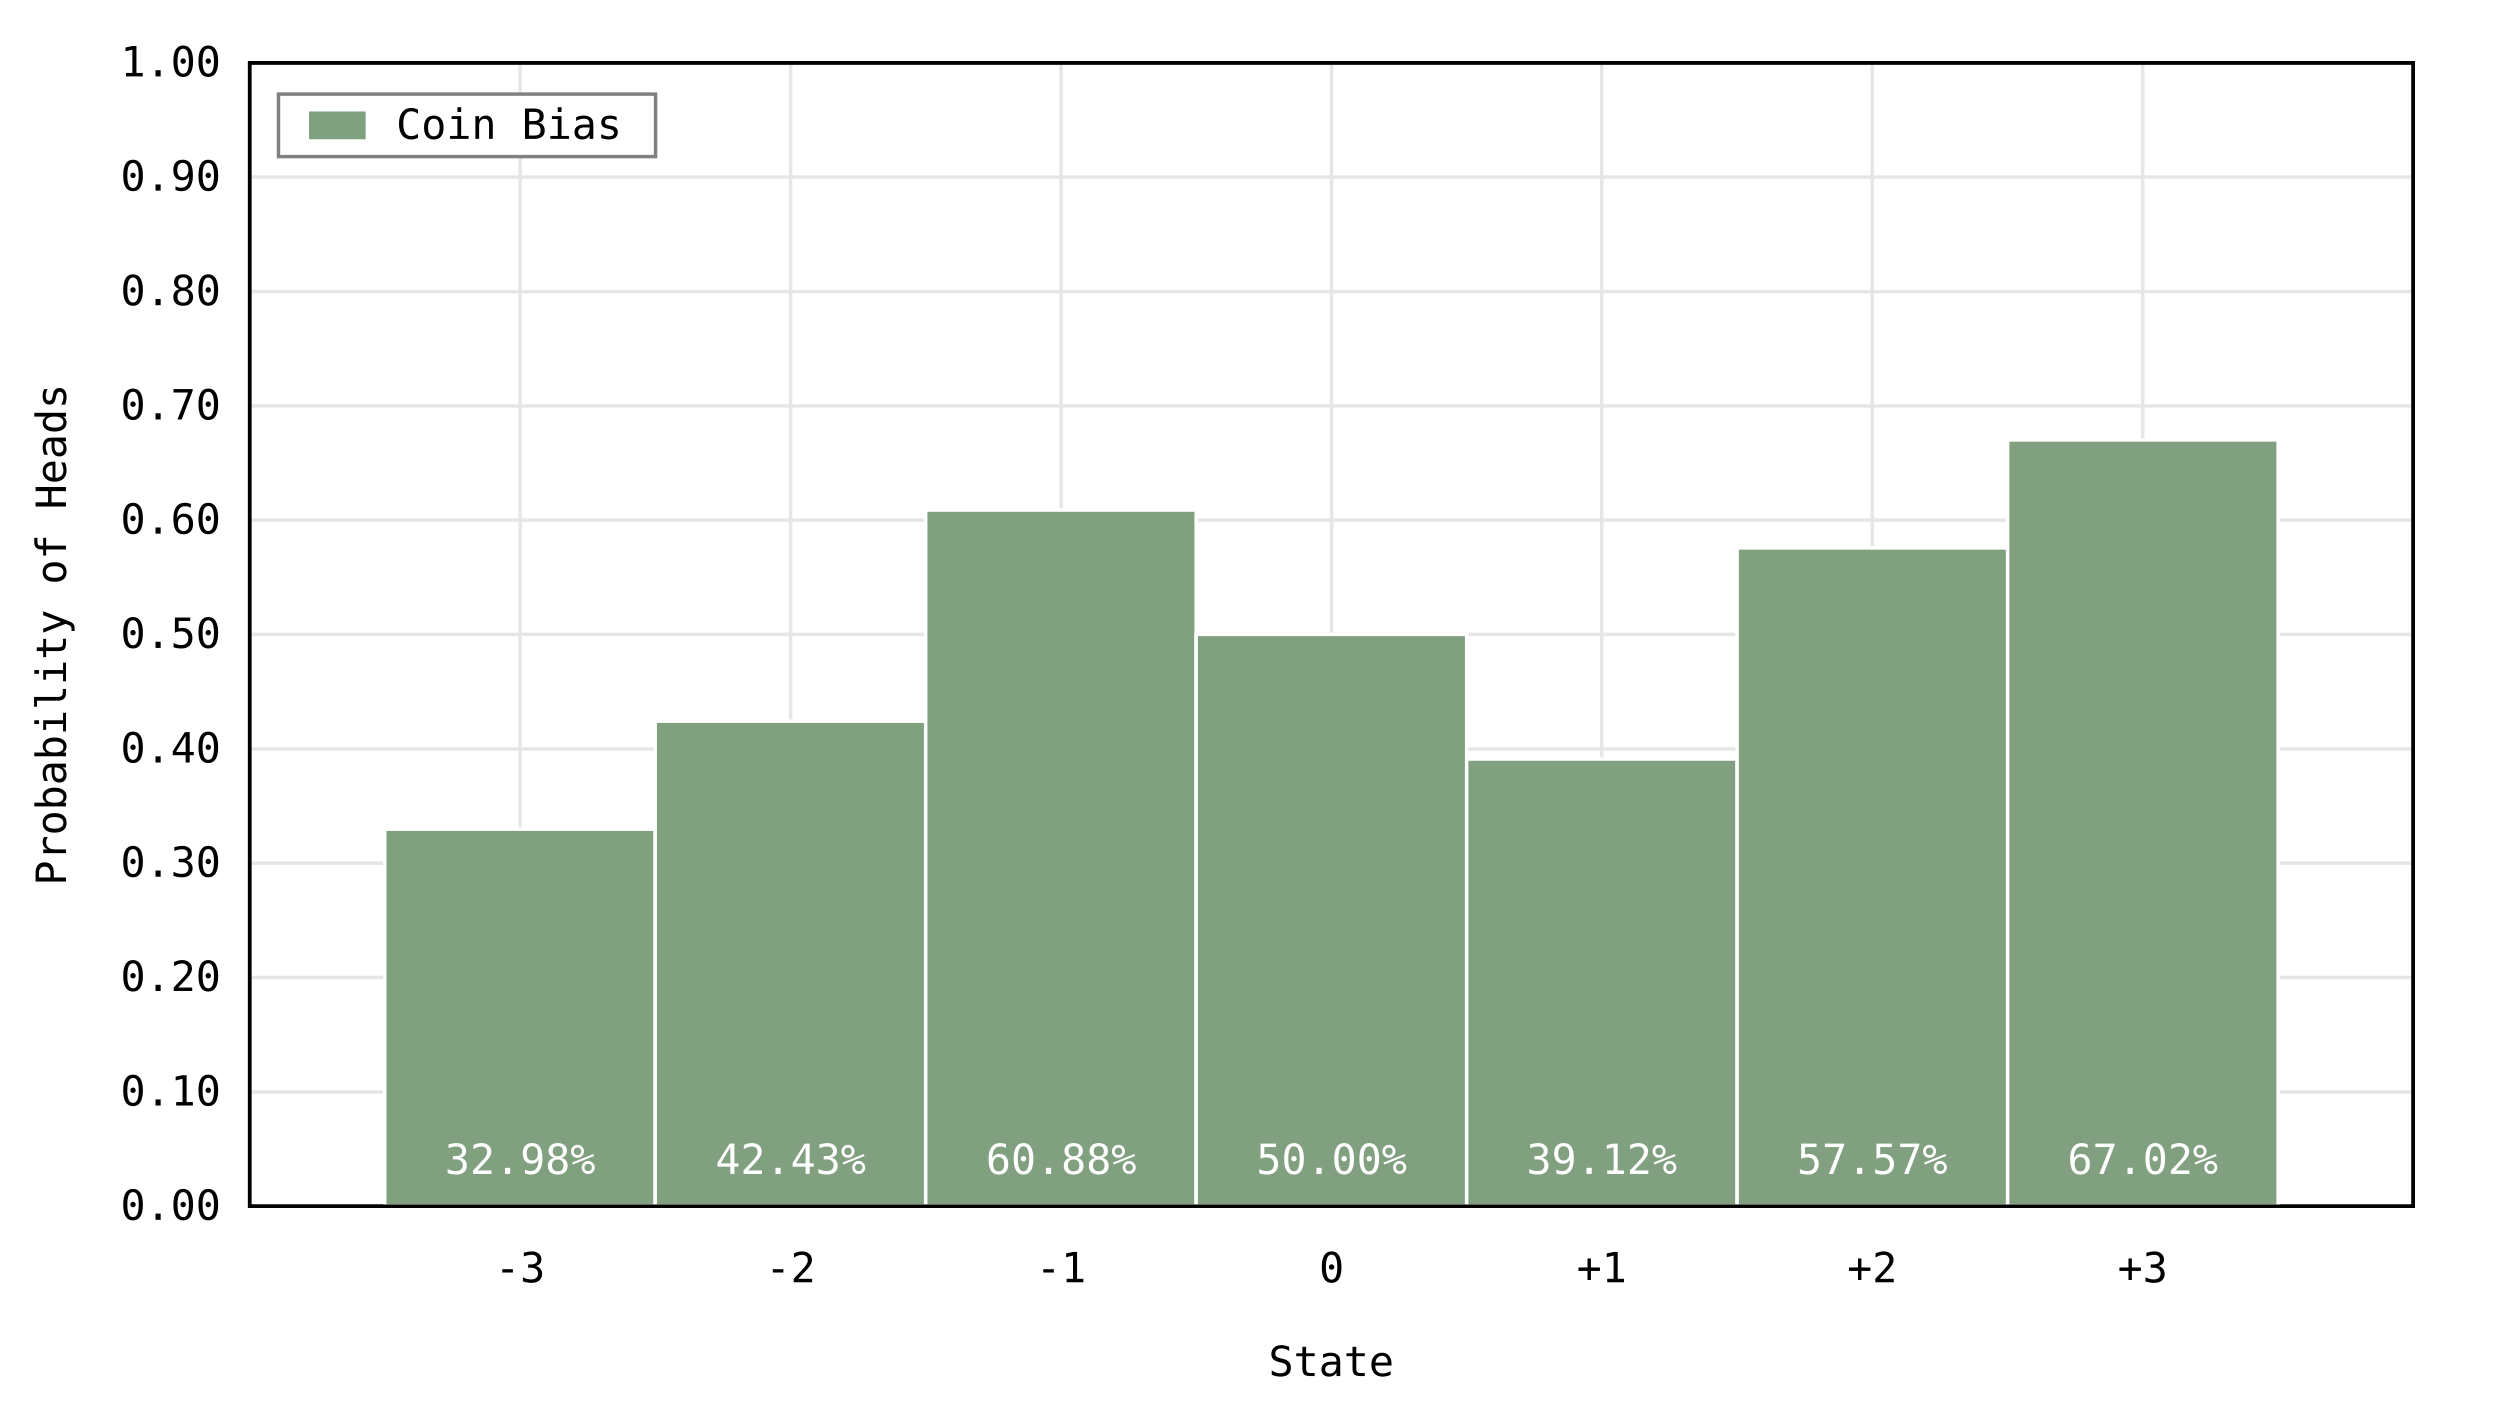
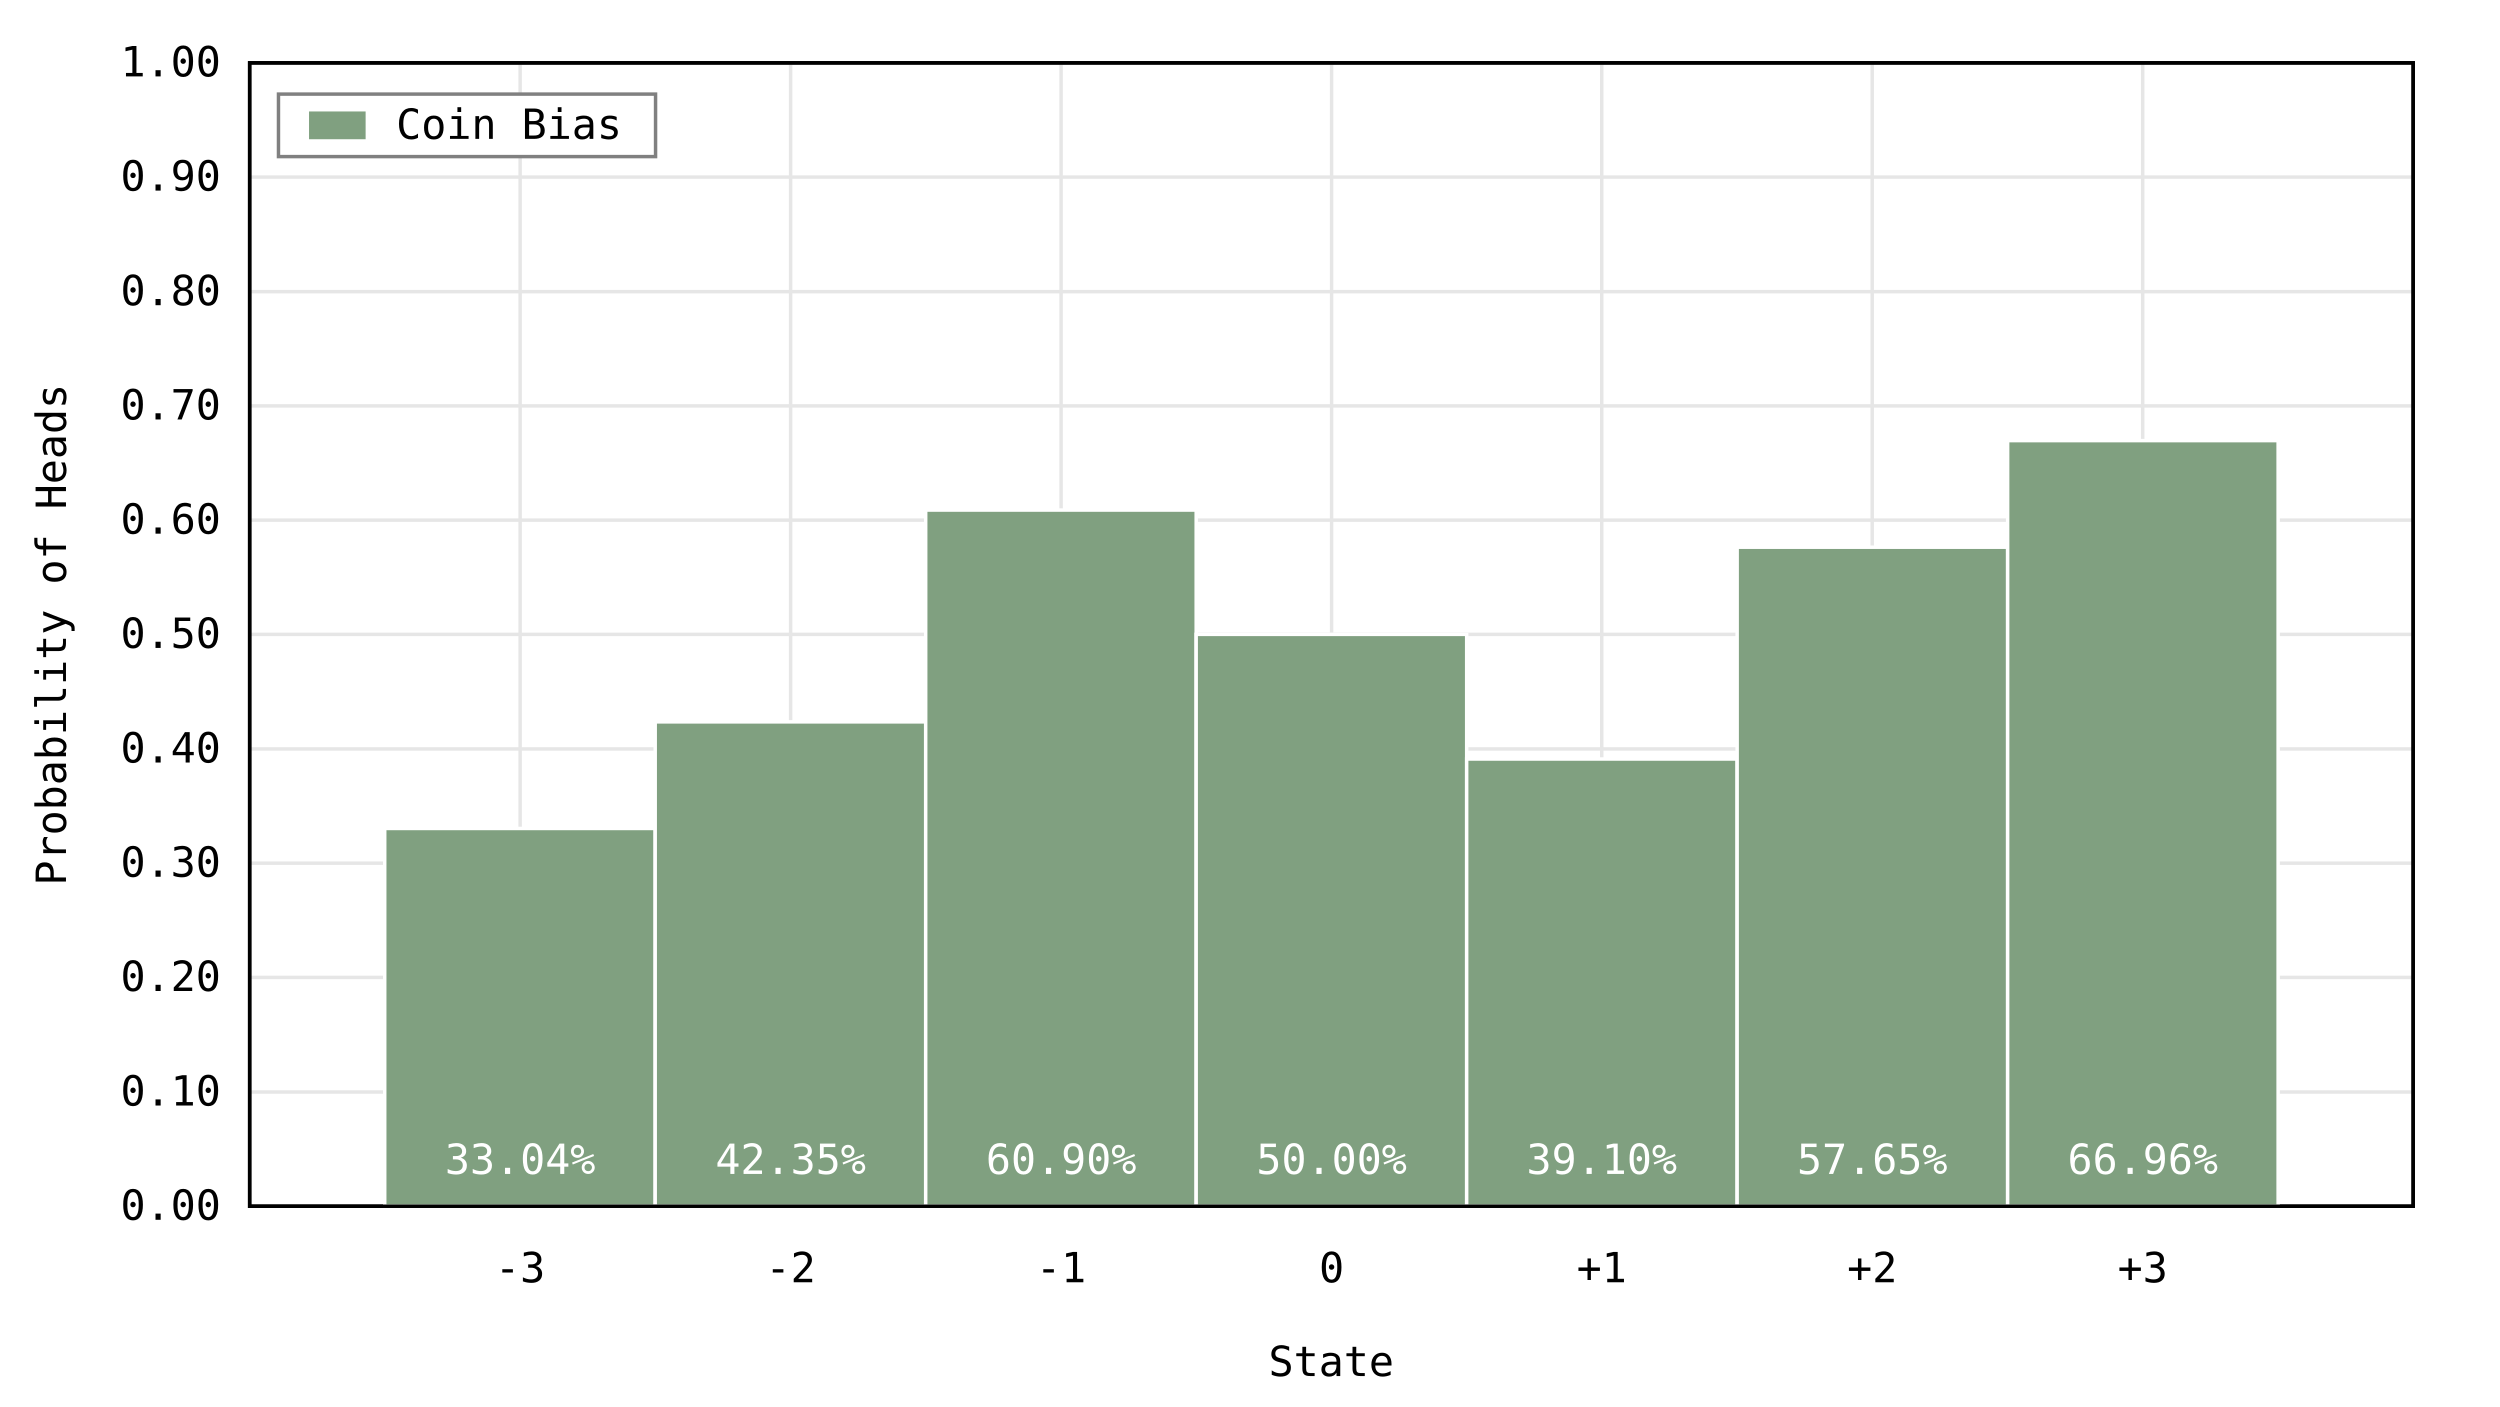
<svg xmlns="http://www.w3.org/2000/svg" xmlns:xlink="http://www.w3.org/1999/xlink" width="720" height="405" viewBox="0 0 720 405">
  <g id="gnuplot_canvas">
    <rect x="0" y="0" width="720" height="405" fill="none" />
    <defs>
      <circle id="gpDot" r="0.5" stroke-width="0.5" stroke="currentColor" />
      <path id="gpPt0" stroke-width="0.222" stroke="currentColor" d="M-1,0 h2 M0,-1 v2" />
      <path id="gpPt1" stroke-width="0.222" stroke="currentColor" d="M-1,-1 L1,1 M1,-1 L-1,1" />
      <path id="gpPt2" stroke-width="0.222" stroke="currentColor" d="M-1,0 L1,0 M0,-1 L0,1 M-1,-1 L1,1 M-1,1 L1,-1" />
      <rect id="gpPt3" stroke-width="0.222" stroke="currentColor" x="-1" y="-1" width="2" height="2" />
      <rect id="gpPt4" stroke-width="0.222" stroke="currentColor" fill="currentColor" x="-1" y="-1" width="2" height="2" />
      <circle id="gpPt5" stroke-width="0.222" stroke="currentColor" cx="0" cy="0" r="1" />
      <use xlink:href="#gpPt5" id="gpPt6" fill="currentColor" stroke="none" />
      <path id="gpPt7" stroke-width="0.222" stroke="currentColor" d="M0,-1.33 L-1.33,0.67 L1.33,0.67 z" />
      <use xlink:href="#gpPt7" id="gpPt8" fill="currentColor" stroke="none" />
      <use xlink:href="#gpPt7" id="gpPt9" stroke="currentColor" transform="rotate(180)" />
      <use xlink:href="#gpPt9" id="gpPt10" fill="currentColor" stroke="none" />
      <use xlink:href="#gpPt3" id="gpPt11" stroke="currentColor" transform="rotate(45)" />
      <use xlink:href="#gpPt11" id="gpPt12" fill="currentColor" stroke="none" />
      <path id="gpPt13" stroke-width="0.222" stroke="currentColor" d="M0,1.330 L1.265,0.411 L0.782,-1.067 L-0.782,-1.076 L-1.265,0.411 z" />
      <use xlink:href="#gpPt13" id="gpPt14" fill="currentColor" stroke="none" />
      <filter id="textbox" filterUnits="objectBoundingBox" x="0" y="0" height="1" width="1">
        <feFlood flood-color="white" flood-opacity="1" result="bgnd" />
        <feComposite in="SourceGraphic" in2="bgnd" operator="atop" />
      </filter>
      <filter id="greybox" filterUnits="objectBoundingBox" x="0" y="0" height="1" width="1">
        <feFlood flood-color="lightgrey" flood-opacity="1" result="grey" />
        <feComposite in="SourceGraphic" in2="grey" operator="atop" />
      </filter>
    </defs>
    <g fill="none" color="white" stroke="currentColor" stroke-width="1.00" stroke-linecap="butt" stroke-linejoin="miter">
</g>
    <g fill="none" color="black" stroke="currentColor" stroke-width="1.00" stroke-linecap="butt" stroke-linejoin="miter">
</g>
    <g fill="none" color="black" stroke="currentColor" stroke-width="1.00" stroke-linecap="butt" stroke-linejoin="miter">
      <path stroke="rgb(230, 230, 230)" class="gridline" d="M71.9,347.4 L695.0,347.4  " />
    </g>
    <g fill="none" color="black" stroke="currentColor" stroke-width="1.00" stroke-linecap="butt" stroke-linejoin="miter">
      <path stroke="black" d="M71.9,347.4 M695.0,347.4  " />
      <g transform="translate(63.6,351.3)" stroke="none" fill="black" font-family="Consolas, Menlo, monospace" font-size="12.00" text-anchor="end">
        <text>
          <tspan font-family="Consolas, Menlo, monospace">0.00</tspan>
        </text>
      </g>
    </g>
    <g fill="none" color="black" stroke="currentColor" stroke-width="1.00" stroke-linecap="butt" stroke-linejoin="miter">
</g>
    <g fill="none" color="black" stroke="currentColor" stroke-width="1.00" stroke-linecap="butt" stroke-linejoin="miter">
      <path stroke="rgb(230, 230, 230)" class="gridline" d="M71.9,314.5 L695.0,314.5  " />
    </g>
    <g fill="none" color="black" stroke="currentColor" stroke-width="1.00" stroke-linecap="butt" stroke-linejoin="miter">
      <path stroke="black" d="M71.9,314.5 M695.0,314.5  " />
      <g transform="translate(63.6,318.4)" stroke="none" fill="black" font-family="Consolas, Menlo, monospace" font-size="12.00" text-anchor="end">
        <text>
          <tspan font-family="Consolas, Menlo, monospace">0.10</tspan>
        </text>
      </g>
    </g>
    <g fill="none" color="black" stroke="currentColor" stroke-width="1.00" stroke-linecap="butt" stroke-linejoin="miter">
</g>
    <g fill="none" color="black" stroke="currentColor" stroke-width="1.00" stroke-linecap="butt" stroke-linejoin="miter">
      <path stroke="rgb(230, 230, 230)" class="gridline" d="M71.9,281.5 L695.0,281.5  " />
    </g>
    <g fill="none" color="black" stroke="currentColor" stroke-width="1.00" stroke-linecap="butt" stroke-linejoin="miter">
      <path stroke="black" d="M71.9,281.5 M695.0,281.5  " />
      <g transform="translate(63.6,285.4)" stroke="none" fill="black" font-family="Consolas, Menlo, monospace" font-size="12.00" text-anchor="end">
        <text>
          <tspan font-family="Consolas, Menlo, monospace">0.20</tspan>
        </text>
      </g>
    </g>
    <g fill="none" color="black" stroke="currentColor" stroke-width="1.00" stroke-linecap="butt" stroke-linejoin="miter">
</g>
    <g fill="none" color="black" stroke="currentColor" stroke-width="1.00" stroke-linecap="butt" stroke-linejoin="miter">
      <path stroke="rgb(230, 230, 230)" class="gridline" d="M71.9,248.6 L695.0,248.6  " />
    </g>
    <g fill="none" color="black" stroke="currentColor" stroke-width="1.00" stroke-linecap="butt" stroke-linejoin="miter">
      <path stroke="black" d="M71.9,248.6 M695.0,248.6  " />
      <g transform="translate(63.6,252.5)" stroke="none" fill="black" font-family="Consolas, Menlo, monospace" font-size="12.00" text-anchor="end">
        <text>
          <tspan font-family="Consolas, Menlo, monospace">0.30</tspan>
        </text>
      </g>
    </g>
    <g fill="none" color="black" stroke="currentColor" stroke-width="1.00" stroke-linecap="butt" stroke-linejoin="miter">
</g>
    <g fill="none" color="black" stroke="currentColor" stroke-width="1.00" stroke-linecap="butt" stroke-linejoin="miter">
      <path stroke="rgb(230, 230, 230)" class="gridline" d="M71.9,215.7 L695.0,215.7  " />
    </g>
    <g fill="none" color="black" stroke="currentColor" stroke-width="1.00" stroke-linecap="butt" stroke-linejoin="miter">
      <path stroke="black" d="M71.9,215.7 M695.0,215.7  " />
      <g transform="translate(63.6,219.6)" stroke="none" fill="black" font-family="Consolas, Menlo, monospace" font-size="12.00" text-anchor="end">
        <text>
          <tspan font-family="Consolas, Menlo, monospace">0.40</tspan>
        </text>
      </g>
    </g>
    <g fill="none" color="black" stroke="currentColor" stroke-width="1.00" stroke-linecap="butt" stroke-linejoin="miter">
</g>
    <g fill="none" color="black" stroke="currentColor" stroke-width="1.00" stroke-linecap="butt" stroke-linejoin="miter">
      <path stroke="rgb(230, 230, 230)" class="gridline" d="M71.9,182.7 L695.0,182.7  " />
    </g>
    <g fill="none" color="black" stroke="currentColor" stroke-width="1.00" stroke-linecap="butt" stroke-linejoin="miter">
      <path stroke="black" d="M71.9,182.7 M695.0,182.7  " />
      <g transform="translate(63.6,186.6)" stroke="none" fill="black" font-family="Consolas, Menlo, monospace" font-size="12.00" text-anchor="end">
        <text>
          <tspan font-family="Consolas, Menlo, monospace">0.50</tspan>
        </text>
      </g>
    </g>
    <g fill="none" color="black" stroke="currentColor" stroke-width="1.00" stroke-linecap="butt" stroke-linejoin="miter">
</g>
    <g fill="none" color="black" stroke="currentColor" stroke-width="1.00" stroke-linecap="butt" stroke-linejoin="miter">
      <path stroke="rgb(230, 230, 230)" class="gridline" d="M71.9,149.8 L695.0,149.8  " />
    </g>
    <g fill="none" color="black" stroke="currentColor" stroke-width="1.00" stroke-linecap="butt" stroke-linejoin="miter">
      <path stroke="black" d="M71.9,149.8 M695.0,149.8  " />
      <g transform="translate(63.6,153.7)" stroke="none" fill="black" font-family="Consolas, Menlo, monospace" font-size="12.00" text-anchor="end">
        <text>
          <tspan font-family="Consolas, Menlo, monospace">0.60</tspan>
        </text>
      </g>
    </g>
    <g fill="none" color="black" stroke="currentColor" stroke-width="1.00" stroke-linecap="butt" stroke-linejoin="miter">
</g>
    <g fill="none" color="black" stroke="currentColor" stroke-width="1.00" stroke-linecap="butt" stroke-linejoin="miter">
      <path stroke="rgb(230, 230, 230)" class="gridline" d="M71.9,116.9 L695.0,116.9  " />
    </g>
    <g fill="none" color="black" stroke="currentColor" stroke-width="1.00" stroke-linecap="butt" stroke-linejoin="miter">
      <path stroke="black" d="M71.9,116.9 M695.0,116.9  " />
      <g transform="translate(63.6,120.8)" stroke="none" fill="black" font-family="Consolas, Menlo, monospace" font-size="12.00" text-anchor="end">
        <text>
          <tspan font-family="Consolas, Menlo, monospace">0.70</tspan>
        </text>
      </g>
    </g>
    <g fill="none" color="black" stroke="currentColor" stroke-width="1.00" stroke-linecap="butt" stroke-linejoin="miter">
</g>
    <g fill="none" color="black" stroke="currentColor" stroke-width="1.00" stroke-linecap="butt" stroke-linejoin="miter">
      <path stroke="rgb(230, 230, 230)" class="gridline" d="M71.9,84.0 L695.0,84.0  " />
    </g>
    <g fill="none" color="black" stroke="currentColor" stroke-width="1.00" stroke-linecap="butt" stroke-linejoin="miter">
      <path stroke="black" d="M71.9,84.0 M695.0,84.0  " />
      <g transform="translate(63.6,87.9)" stroke="none" fill="black" font-family="Consolas, Menlo, monospace" font-size="12.00" text-anchor="end">
        <text>
          <tspan font-family="Consolas, Menlo, monospace">0.80</tspan>
        </text>
      </g>
    </g>
    <g fill="none" color="black" stroke="currentColor" stroke-width="1.00" stroke-linecap="butt" stroke-linejoin="miter">
</g>
    <g fill="none" color="black" stroke="currentColor" stroke-width="1.00" stroke-linecap="butt" stroke-linejoin="miter">
      <path stroke="rgb(230, 230, 230)" class="gridline" d="M71.9,51.0 L695.0,51.0  " />
    </g>
    <g fill="none" color="black" stroke="currentColor" stroke-width="1.00" stroke-linecap="butt" stroke-linejoin="miter">
      <path stroke="black" d="M71.9,51.0 M695.0,51.0  " />
      <g transform="translate(63.6,54.9)" stroke="none" fill="black" font-family="Consolas, Menlo, monospace" font-size="12.00" text-anchor="end">
        <text>
          <tspan font-family="Consolas, Menlo, monospace">0.90</tspan>
        </text>
      </g>
    </g>
    <g fill="none" color="black" stroke="currentColor" stroke-width="1.00" stroke-linecap="butt" stroke-linejoin="miter">
</g>
    <g fill="none" color="black" stroke="currentColor" stroke-width="1.00" stroke-linecap="butt" stroke-linejoin="miter">
      <path stroke="rgb(230, 230, 230)" class="gridline" d="M71.9,18.1 L695.0,18.1  " />
    </g>
    <g fill="none" color="black" stroke="currentColor" stroke-width="1.00" stroke-linecap="butt" stroke-linejoin="miter">
      <path stroke="black" d="M71.9,18.1 M695.0,18.1  " />
      <g transform="translate(63.6,22.0)" stroke="none" fill="black" font-family="Consolas, Menlo, monospace" font-size="12.00" text-anchor="end">
        <text>
          <tspan font-family="Consolas, Menlo, monospace">1.00</tspan>
        </text>
      </g>
    </g>
    <g fill="none" color="black" stroke="currentColor" stroke-width="1.00" stroke-linecap="butt" stroke-linejoin="miter">
</g>
    <g fill="none" color="black" stroke="currentColor" stroke-width="1.00" stroke-linecap="butt" stroke-linejoin="miter">
      <path stroke="rgb(230, 230, 230)" class="gridline" d="M149.8,347.4 L149.8,45.1 M149.8,27.1 L149.8,18.1  " />
    </g>
    <g fill="none" color="black" stroke="currentColor" stroke-width="1.00" stroke-linecap="butt" stroke-linejoin="miter">
      <path stroke="black" d="M149.8,347.4 M149.8,18.1  " />
      <g transform="translate(149.8,369.3)" stroke="none" fill="black" font-family="Consolas, Menlo, monospace" font-size="12.00" text-anchor="middle">
        <text>
          <tspan font-family="Consolas, Menlo, monospace">-3</tspan>
        </text>
      </g>
    </g>
    <g fill="none" color="black" stroke="currentColor" stroke-width="1.00" stroke-linecap="butt" stroke-linejoin="miter">
</g>
    <g fill="none" color="black" stroke="currentColor" stroke-width="1.00" stroke-linecap="butt" stroke-linejoin="miter">
      <path stroke="rgb(230, 230, 230)" class="gridline" d="M227.7,347.4 L227.7,18.1  " />
    </g>
    <g fill="none" color="black" stroke="currentColor" stroke-width="1.00" stroke-linecap="butt" stroke-linejoin="miter">
      <path stroke="black" d="M227.7,347.4 M227.7,18.1  " />
      <g transform="translate(227.7,369.3)" stroke="none" fill="black" font-family="Consolas, Menlo, monospace" font-size="12.00" text-anchor="middle">
        <text>
          <tspan font-family="Consolas, Menlo, monospace">-2</tspan>
        </text>
      </g>
    </g>
    <g fill="none" color="black" stroke="currentColor" stroke-width="1.00" stroke-linecap="butt" stroke-linejoin="miter">
</g>
    <g fill="none" color="black" stroke="currentColor" stroke-width="1.00" stroke-linecap="butt" stroke-linejoin="miter">
      <path stroke="rgb(230, 230, 230)" class="gridline" d="M305.6,347.4 L305.6,18.1  " />
    </g>
    <g fill="none" color="black" stroke="currentColor" stroke-width="1.00" stroke-linecap="butt" stroke-linejoin="miter">
      <path stroke="black" d="M305.6,347.4 M305.6,18.1  " />
      <g transform="translate(305.6,369.3)" stroke="none" fill="black" font-family="Consolas, Menlo, monospace" font-size="12.00" text-anchor="middle">
        <text>
          <tspan font-family="Consolas, Menlo, monospace">-1</tspan>
        </text>
      </g>
    </g>
    <g fill="none" color="black" stroke="currentColor" stroke-width="1.00" stroke-linecap="butt" stroke-linejoin="miter">
</g>
    <g fill="none" color="black" stroke="currentColor" stroke-width="1.00" stroke-linecap="butt" stroke-linejoin="miter">
      <path stroke="rgb(230, 230, 230)" class="gridline" d="M383.5,347.4 L383.5,18.1  " />
    </g>
    <g fill="none" color="black" stroke="currentColor" stroke-width="1.00" stroke-linecap="butt" stroke-linejoin="miter">
      <path stroke="black" d="M383.5,347.4 M383.5,18.1  " />
      <g transform="translate(383.5,369.3)" stroke="none" fill="black" font-family="Consolas, Menlo, monospace" font-size="12.00" text-anchor="middle">
        <text>
          <tspan font-family="Consolas, Menlo, monospace"> 0</tspan>
        </text>
      </g>
    </g>
    <g fill="none" color="black" stroke="currentColor" stroke-width="1.00" stroke-linecap="butt" stroke-linejoin="miter">
</g>
    <g fill="none" color="black" stroke="currentColor" stroke-width="1.00" stroke-linecap="butt" stroke-linejoin="miter">
      <path stroke="rgb(230, 230, 230)" class="gridline" d="M461.3,347.4 L461.3,18.1  " />
    </g>
    <g fill="none" color="black" stroke="currentColor" stroke-width="1.00" stroke-linecap="butt" stroke-linejoin="miter">
      <path stroke="black" d="M461.3,347.4 M461.3,18.1  " />
      <g transform="translate(461.3,369.3)" stroke="none" fill="black" font-family="Consolas, Menlo, monospace" font-size="12.00" text-anchor="middle">
        <text>
          <tspan font-family="Consolas, Menlo, monospace">+1</tspan>
        </text>
      </g>
    </g>
    <g fill="none" color="black" stroke="currentColor" stroke-width="1.00" stroke-linecap="butt" stroke-linejoin="miter">
</g>
    <g fill="none" color="black" stroke="currentColor" stroke-width="1.00" stroke-linecap="butt" stroke-linejoin="miter">
      <path stroke="rgb(230, 230, 230)" class="gridline" d="M539.2,347.4 L539.2,18.1  " />
    </g>
    <g fill="none" color="black" stroke="currentColor" stroke-width="1.00" stroke-linecap="butt" stroke-linejoin="miter">
      <path stroke="black" d="M539.2,347.4 M539.2,18.1  " />
      <g transform="translate(539.2,369.3)" stroke="none" fill="black" font-family="Consolas, Menlo, monospace" font-size="12.00" text-anchor="middle">
        <text>
          <tspan font-family="Consolas, Menlo, monospace">+2</tspan>
        </text>
      </g>
    </g>
    <g fill="none" color="black" stroke="currentColor" stroke-width="1.00" stroke-linecap="butt" stroke-linejoin="miter">
</g>
    <g fill="none" color="black" stroke="currentColor" stroke-width="1.00" stroke-linecap="butt" stroke-linejoin="miter">
      <path stroke="rgb(230, 230, 230)" class="gridline" d="M617.1,347.4 L617.1,18.1  " />
    </g>
    <g fill="none" color="black" stroke="currentColor" stroke-width="1.00" stroke-linecap="butt" stroke-linejoin="miter">
      <path stroke="black" d="M617.1,347.4 M617.1,18.1  " />
      <g transform="translate(617.1,369.3)" stroke="none" fill="black" font-family="Consolas, Menlo, monospace" font-size="12.00" text-anchor="middle">
        <text>
          <tspan font-family="Consolas, Menlo, monospace">+3</tspan>
        </text>
      </g>
    </g>
    <g fill="none" color="black" stroke="currentColor" stroke-width="1.00" stroke-linecap="butt" stroke-linejoin="miter">
</g>
    <g fill="none" color="black" stroke="currentColor" stroke-width="1.00" stroke-linecap="butt" stroke-linejoin="miter">
      <path stroke="black" d="M71.9,18.1 L71.9,347.4 L695.0,347.4 L695.0,18.1 L71.9,18.1 Z  " />
    </g>
    <g fill="none" color="black" stroke="currentColor" stroke-width="1.00" stroke-linecap="butt" stroke-linejoin="miter">
      <g transform="translate(19.0,182.8) rotate(270)" stroke="none" fill="black" font-family="Consolas, Menlo, monospace" font-size="12.00" text-anchor="middle">
        <text>
          <tspan font-family="Consolas, Menlo, monospace">Probability of Heads</tspan>
        </text>
      </g>
    </g>
    <g fill="none" color="black" stroke="currentColor" stroke-width="1.00" stroke-linecap="butt" stroke-linejoin="miter">
      <g transform="translate(383.4,396.3)" stroke="none" fill="black" font-family="Consolas, Menlo, monospace" font-size="12.00" text-anchor="middle">
        <text>
          <tspan font-family="Consolas, Menlo, monospace">State</tspan>
        </text>
      </g>
    </g>
    <g fill="none" color="black" stroke="currentColor" stroke-width="1.00" stroke-linecap="butt" stroke-linejoin="miter">
</g>
    <g fill="none" color="black" stroke="currentColor" stroke-width="1.00" stroke-linecap="butt" stroke-linejoin="miter">
      <path stroke="rgb(128, 128, 128)" d="M80.2,45.1 L80.2,27.1 L188.8,27.1 L188.8,45.1 L80.2,45.1 Z  " />
    </g>
    <g id="gnuplot_plot_1">
      <g fill="none" color="black" stroke="currentColor" stroke-width="1.00" stroke-linecap="butt" stroke-linejoin="miter">
        <g transform="translate(114.1,40.0)" stroke="none" fill="black" font-family="Consolas, Menlo, monospace" font-size="12.00" text-anchor="start">
          <text>
            <tspan font-family="Consolas, Menlo, monospace">Coin Bias</tspan>
          </text>
        </g>
      </g>
      <g fill="none" color="black" stroke="currentColor" stroke-width="1.00" stroke-linecap="butt" stroke-linejoin="miter">
        <g stroke="none" shape-rendering="crispEdges">
          <polygon fill="rgb(128, 160, 128)" points="88.5,40.6 105.8,40.6 105.8,31.6 88.5,31.6 " />
        </g>
        <path stroke="rgb(255, 255, 255)" d="M88.5,40.6 L105.8,40.6 L105.8,31.6 L88.5,31.6 L88.5,40.6 Z  " />
      </g>
      <g fill="none" color="black" stroke="currentColor" stroke-width="1.00" stroke-linecap="butt" stroke-linejoin="miter">
        <g stroke="none" shape-rendering="crispEdges">
-           <polygon fill="rgb(128, 160, 128)" points="110.8,347.4 188.8,347.4 188.8,238.7 110.8,238.7 " />
-         </g>
-         <path stroke="rgb(255, 255, 255)" d="M110.8,347.4 L110.8,238.8 L188.7,238.8 L188.7,347.4 L110.8,347.4 Z  " />
-       </g>
-       <g fill="none" color="black" stroke="currentColor" stroke-width="1.00" stroke-linecap="butt" stroke-linejoin="miter">
-         <g stroke="none" shape-rendering="crispEdges">
-           <polygon fill="rgb(128, 160, 128)" points="188.7,347.4 266.7,347.4 266.7,207.6 188.7,207.6 " />
-         </g>
-         <path stroke="rgb(255, 255, 255)" d="M188.7,347.4 L188.7,207.7 L266.6,207.7 L266.6,347.4 L188.7,347.4 Z  " />
+           <polygon fill="rgb(128, 160, 128)" points="110.8,347.4 188.8,347.4 188.8,238.5 110.8,238.5 " />
+         </g>
+         <path stroke="rgb(255, 255, 255)" d="M110.8,347.4 L110.8,238.6 L188.7,238.6 L188.7,347.4 L110.8,347.4 Z  " />
+       </g>
+       <g fill="none" color="black" stroke="currentColor" stroke-width="1.00" stroke-linecap="butt" stroke-linejoin="miter">
+         <g stroke="none" shape-rendering="crispEdges">
+           <polygon fill="rgb(128, 160, 128)" points="188.7,347.4 266.7,347.4 266.7,207.8 188.7,207.8 " />
+         </g>
+         <path stroke="rgb(255, 255, 255)" d="M188.7,347.4 L188.7,207.9 L266.6,207.9 L266.6,347.4 L188.7,347.4 Z  " />
      </g>
      <g fill="none" color="black" stroke="currentColor" stroke-width="1.00" stroke-linecap="butt" stroke-linejoin="miter">
        <g stroke="none" shape-rendering="crispEdges">
          <polygon fill="rgb(128, 160, 128)" points="266.6,347.4 344.6,347.4 344.6,146.8 266.6,146.8 " />
        </g>
        <path stroke="rgb(255, 255, 255)" d="M266.6,347.4 L266.6,146.9 L344.5,146.9 L344.5,347.4 L266.6,347.4 Z  " />
      </g>
      <g fill="none" color="black" stroke="currentColor" stroke-width="1.00" stroke-linecap="butt" stroke-linejoin="miter">
        <g stroke="none" shape-rendering="crispEdges">
          <polygon fill="rgb(128, 160, 128)" points="344.5,347.4 422.5,347.4 422.5,182.6 344.5,182.6 " />
        </g>
        <path stroke="rgb(255, 255, 255)" d="M344.5,347.4 L344.5,182.7 L422.4,182.7 L422.4,347.4 L344.5,347.4 Z  " />
      </g>
      <g fill="none" color="black" stroke="currentColor" stroke-width="1.00" stroke-linecap="butt" stroke-linejoin="miter">
        <g stroke="none" shape-rendering="crispEdges">
          <polygon fill="rgb(128, 160, 128)" points="422.4,347.4 500.4,347.4 500.4,218.5 422.4,218.5 " />
        </g>
        <path stroke="rgb(255, 255, 255)" d="M422.4,347.4 L422.4,218.6 L500.3,218.6 L500.3,347.4 L422.4,347.4 Z  " />
      </g>
      <g fill="none" color="black" stroke="currentColor" stroke-width="1.00" stroke-linecap="butt" stroke-linejoin="miter">
        <g stroke="none" shape-rendering="crispEdges">
-           <polygon fill="rgb(128, 160, 128)" points="500.3,347.4 578.3,347.4 578.3,157.7 500.3,157.7 " />
-         </g>
-         <path stroke="rgb(255, 255, 255)" d="M500.3,347.4 L500.3,157.8 L578.2,157.8 L578.2,347.4 L500.3,347.4 Z  " />
-       </g>
-       <g fill="none" color="black" stroke="currentColor" stroke-width="1.00" stroke-linecap="butt" stroke-linejoin="miter">
-         <g stroke="none" shape-rendering="crispEdges">
-           <polygon fill="rgb(128, 160, 128)" points="578.2,347.4 656.2,347.4 656.2,126.6 578.2,126.6 " />
-         </g>
-         <path stroke="rgb(255, 255, 255)" d="M578.2,347.4 L578.2,126.7 L656.1,126.7 L656.1,347.4 L578.2,347.4 Z  " />
+           <polygon fill="rgb(128, 160, 128)" points="500.3,347.4 578.3,347.4 578.3,157.5 500.3,157.5 " />
+         </g>
+         <path stroke="rgb(255, 255, 255)" d="M500.3,347.4 L500.3,157.6 L578.2,157.6 L578.2,347.4 L500.3,347.4 Z  " />
+       </g>
+       <g fill="none" color="black" stroke="currentColor" stroke-width="1.00" stroke-linecap="butt" stroke-linejoin="miter">
+         <g stroke="none" shape-rendering="crispEdges">
+           <polygon fill="rgb(128, 160, 128)" points="578.2,347.4 656.2,347.4 656.2,126.8 578.2,126.8 " />
+         </g>
+         <path stroke="rgb(255, 255, 255)" d="M578.2,347.4 L578.2,126.9 L656.1,126.9 L656.1,347.4 L578.2,347.4 Z  " />
      </g>
      <g fill="none" color="black" stroke="currentColor" stroke-width="1.00" stroke-linecap="butt" stroke-linejoin="miter">
</g>
    </g>
    <g id="gnuplot_plot_2">
      <g fill="none" color="black" stroke="currentColor" stroke-width="1.00" stroke-linecap="butt" stroke-linejoin="miter">
        <g transform="translate(149.8,338.1)" stroke="none" fill="rgb(255,255,255)" font-family="Consolas, Menlo, monospace" font-size="12.00" text-anchor="middle">
          <text>
-             <tspan font-family="Consolas, Menlo, monospace">32.98%</tspan>
+             <tspan font-family="Consolas, Menlo, monospace">33.04%</tspan>
          </text>
        </g>
        <g transform="translate(227.7,338.1)" stroke="none" fill="rgb(255,255,255)" font-family="Consolas, Menlo, monospace" font-size="12.00" text-anchor="middle">
          <text>
-             <tspan font-family="Consolas, Menlo, monospace">42.43%</tspan>
+             <tspan font-family="Consolas, Menlo, monospace">42.35%</tspan>
          </text>
        </g>
        <g transform="translate(305.6,338.1)" stroke="none" fill="rgb(255,255,255)" font-family="Consolas, Menlo, monospace" font-size="12.00" text-anchor="middle">
          <text>
-             <tspan font-family="Consolas, Menlo, monospace">60.88%</tspan>
+             <tspan font-family="Consolas, Menlo, monospace">60.90%</tspan>
          </text>
        </g>
        <g transform="translate(383.5,338.1)" stroke="none" fill="rgb(255,255,255)" font-family="Consolas, Menlo, monospace" font-size="12.00" text-anchor="middle">
          <text>
            <tspan font-family="Consolas, Menlo, monospace">50.00%</tspan>
          </text>
        </g>
        <g transform="translate(461.3,338.1)" stroke="none" fill="rgb(255,255,255)" font-family="Consolas, Menlo, monospace" font-size="12.00" text-anchor="middle">
          <text>
-             <tspan font-family="Consolas, Menlo, monospace">39.12%</tspan>
+             <tspan font-family="Consolas, Menlo, monospace">39.10%</tspan>
          </text>
        </g>
        <g transform="translate(539.2,338.1)" stroke="none" fill="rgb(255,255,255)" font-family="Consolas, Menlo, monospace" font-size="12.00" text-anchor="middle">
          <text>
-             <tspan font-family="Consolas, Menlo, monospace">57.57%</tspan>
+             <tspan font-family="Consolas, Menlo, monospace">57.65%</tspan>
          </text>
        </g>
        <g transform="translate(617.1,338.1)" stroke="none" fill="rgb(255,255,255)" font-family="Consolas, Menlo, monospace" font-size="12.00" text-anchor="middle">
          <text>
-             <tspan font-family="Consolas, Menlo, monospace">67.02%</tspan>
+             <tspan font-family="Consolas, Menlo, monospace">66.96%</tspan>
          </text>
        </g>
      </g>
    </g>
    <g id="gnuplot_plot_3">
      <g fill="none" color="black" stroke="currentColor" stroke-width="1.00" stroke-linecap="butt" stroke-linejoin="miter">
</g>
    </g>
    <g fill="none" color="white" stroke="rgb( 96, 120,  96)" stroke-width="2.00" stroke-linecap="butt" stroke-linejoin="miter">
</g>
    <g fill="none" color="black" stroke="currentColor" stroke-width="2.00" stroke-linecap="butt" stroke-linejoin="miter">
</g>
    <g fill="none" color="black" stroke="black" stroke-width="1.00" stroke-linecap="butt" stroke-linejoin="miter">
</g>
    <g fill="none" color="black" stroke="currentColor" stroke-width="1.00" stroke-linecap="butt" stroke-linejoin="miter">
      <path stroke="black" d="M71.9,18.1 L71.9,347.4 L695.0,347.4 L695.0,18.1 L71.9,18.1 Z  " />
    </g>
    <g fill="none" color="black" stroke="currentColor" stroke-width="1.00" stroke-linecap="butt" stroke-linejoin="miter">
</g>
  </g>
</svg>
